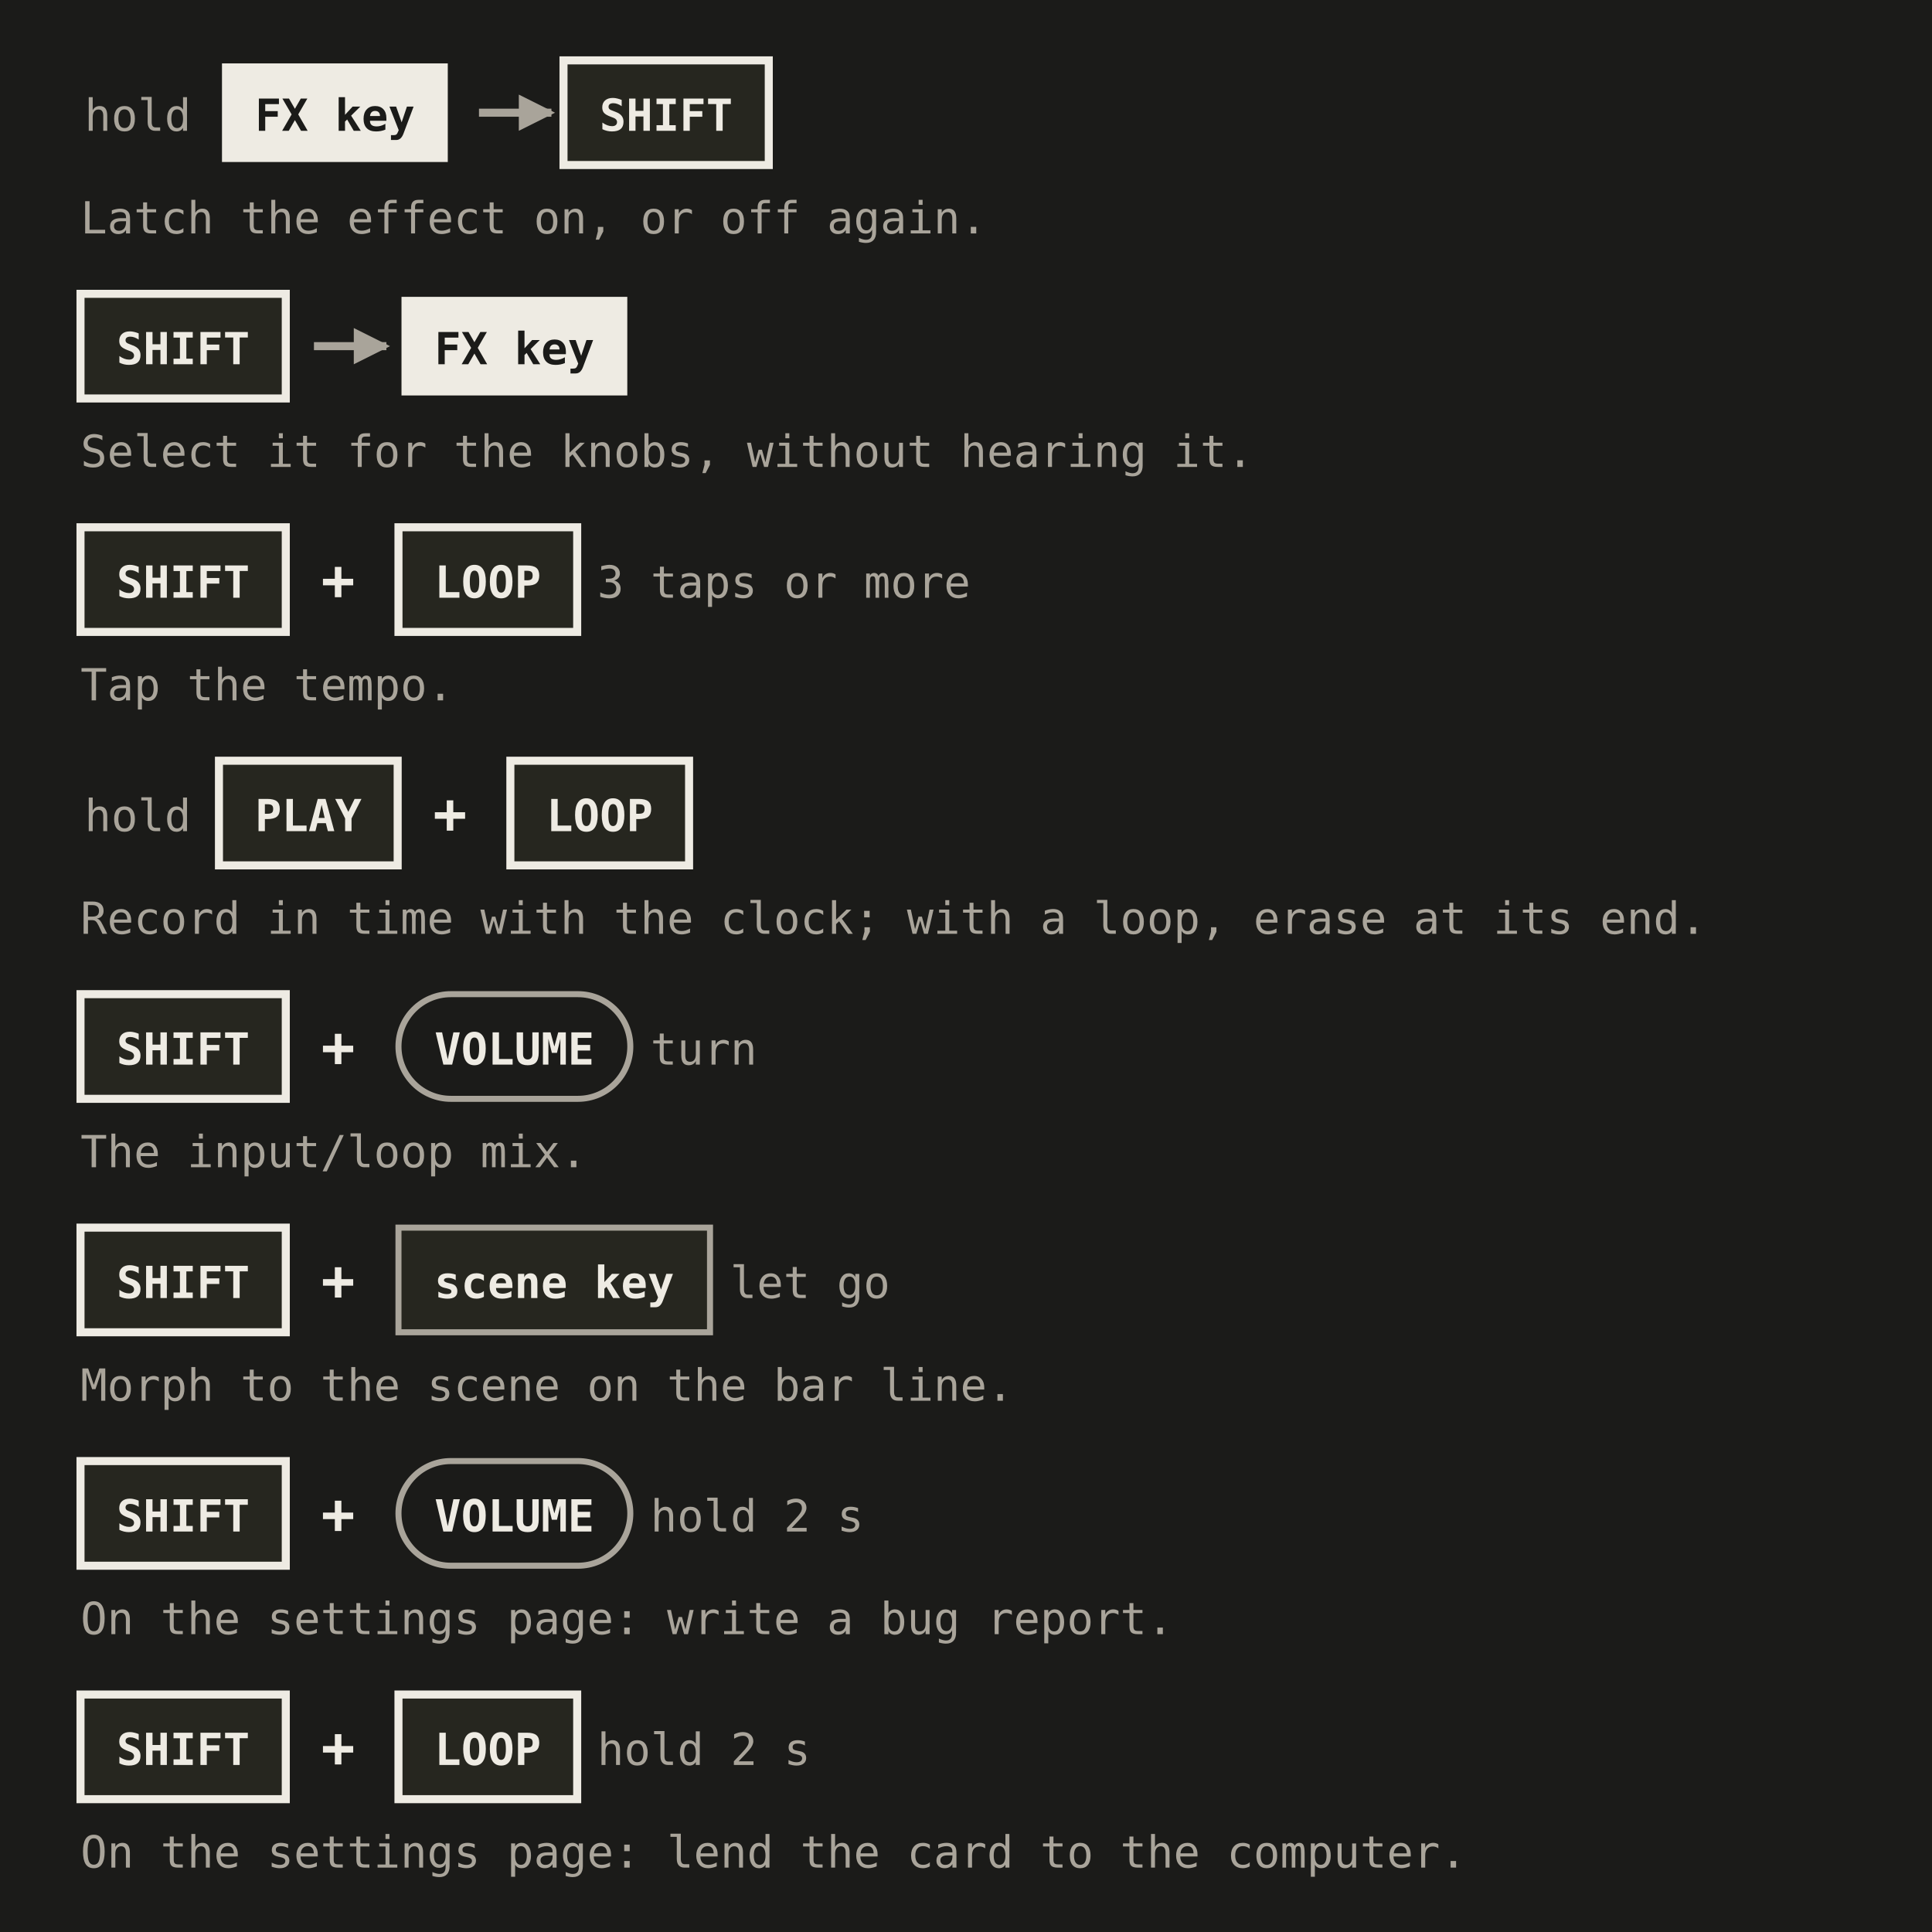
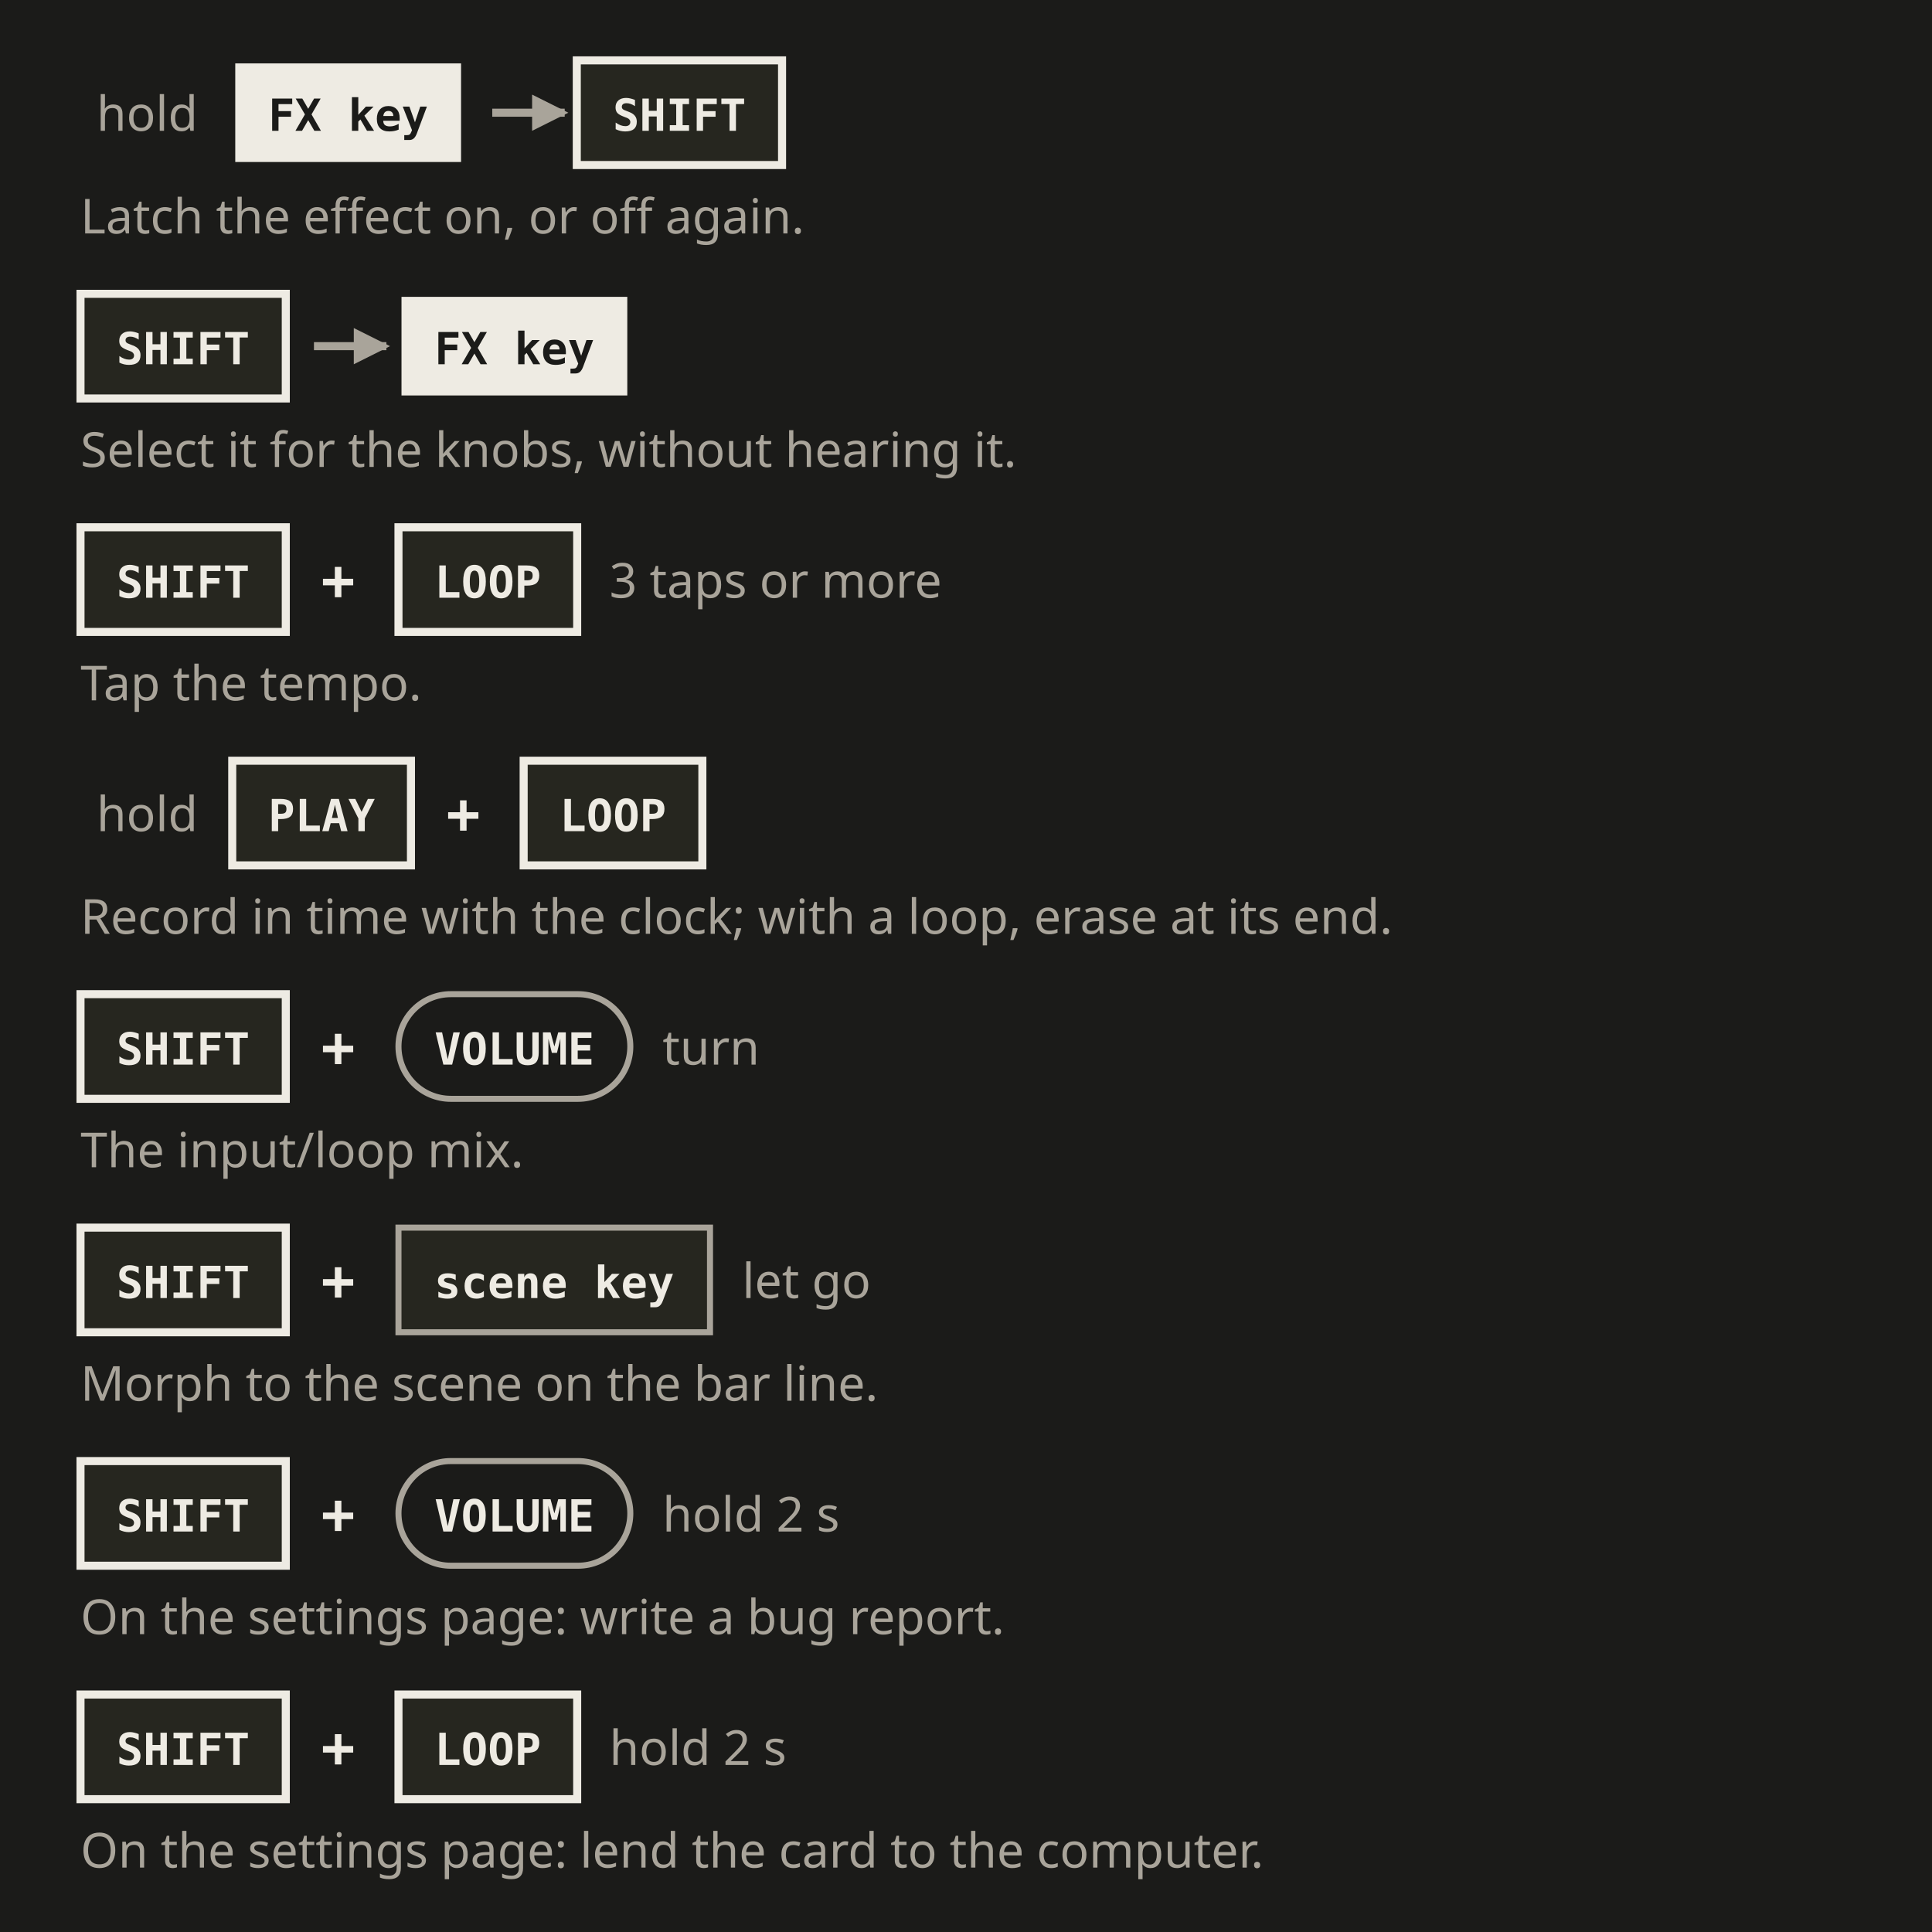
<svg xmlns="http://www.w3.org/2000/svg" viewBox="0 0 480 480" width="480" height="480" role="img" aria-labelledby="title desc">
-   <style>svg{font-size:12px}text{font-family:'IBM Plex Mono', ui-monospace, Menlo, monospace;fill:#EEEBE3;text-anchor:middle}.as{text-anchor:start}.ae{text-anchor:end}.m{fill:#A9A49A}.gt{fill:#1B1B19}.b{fill:none;stroke:#A9A49A;stroke-width:1.5}.bx{fill:none;stroke:#A9A49A;stroke-width:2}.ba{fill:#26261F;stroke:#EEEBE3;stroke-width:2}.la{fill:none;stroke:#EEEBE3;stroke-width:2}.ls{fill:none;stroke:#A9A49A;stroke-width:2}.lc{fill:none;stroke:#77736B;stroke-width:1.5;stroke-dasharray:5 4}.da{fill:#EEEBE3}.ds{fill:#A9A49A}.sw{stroke:#EEEBE3;stroke-width:2}.g{fill:#EEEBE3}.j{fill:#A9A49A}.wk{fill:#EEEBE3;stroke:#1B1B19;stroke-width:1.5}.dk{fill:#26261F;stroke:#A9A49A;stroke-width:1.5}.sk{fill:#A9A49A;stroke:#1B1B19;stroke-width:1.5}.led{fill:none;stroke:#A9A49A;stroke-width:1.5}</style>
+   <style>svg{font-size:12px}text{font-family:'IBM Plex Mono', ui-monospace, Menlo, monospace;fill:#EEEBE3;text-anchor:middle}.m,.sn{font-family:'IBM Plex Sans', system-ui, sans-serif}.m.mo{font-family:'IBM Plex Mono', ui-monospace, Menlo, monospace}.as{text-anchor:start}.ae{text-anchor:end}.m{fill:#A9A49A}.gt{fill:#1B1B19}.b{fill:none;stroke:#A9A49A;stroke-width:1.5}.bx{fill:none;stroke:#A9A49A;stroke-width:2}.ba{fill:#26261F;stroke:#EEEBE3;stroke-width:2}.la{fill:none;stroke:#EEEBE3;stroke-width:2}.ls{fill:none;stroke:#A9A49A;stroke-width:2}.lc{fill:none;stroke:#77736B;stroke-width:1.5;stroke-dasharray:5 4}.da{fill:#EEEBE3}.ds{fill:#A9A49A}.sw{stroke:#EEEBE3;stroke-width:2}.g{fill:#EEEBE3}.j{fill:#A9A49A}.wk{fill:#EEEBE3;stroke:#1B1B19;stroke-width:1.5}.dk{fill:#26261F;stroke:#A9A49A;stroke-width:1.5}.sk{fill:#A9A49A;stroke:#1B1B19;stroke-width:1.5}.led{fill:none;stroke:#A9A49A;stroke-width:1.5}</style>
  <defs>
    <marker id="ma" viewBox="0 0 10 10" refX="9" refY="5" markerWidth="9" markerHeight="9" markerUnits="userSpaceOnUse" orient="auto">
      <path d="M0,0L10,5L0,10z" fill="#EEEBE3" />
    </marker>
    <marker id="ms" viewBox="0 0 10 10" refX="9" refY="5" markerWidth="9" markerHeight="9" markerUnits="userSpaceOnUse" orient="auto">
      <path d="M0,0L10,5L0,10z" fill="#A9A49A" />
    </marker>
    <marker id="mc" viewBox="0 0 10 10" refX="9" refY="5" markerWidth="9" markerHeight="9" markerUnits="userSpaceOnUse" orient="auto">
      <path d="M0,0L10,5L0,10z" fill="#77736B" />
    </marker>
  </defs>
  <rect width="480" height="480" fill="#1B1B19" />
-   <text x="21" y="32.5" class="m as" font-size="11">hold</text>
-   <rect x="54.4" y="15" width="57.6" height="26" class="wk" />
-   <text x="83.2" y="32.5" class="gt" font-size="11" font-weight="600">FX key</text>
-   <polyline points="119,28 137,28" class="ls" marker-end="url(#ms)" />
-   <rect x="140" y="15" width="51" height="26" class="ba" />
-   <text x="165.5" y="32.5" class="t" font-size="11" font-weight="600">SHIFT</text>
-   <text x="20" y="58" class="m as" font-size="11">Latch the effect on, or off again.</text>
+   <text x="24" y="32.5" class="m as">hold</text>
+   <rect x="57.7" y="15" width="57.6" height="26" class="wk" />
+   <text x="86.5" y="32.5" class="gt" font-size="11" font-weight="600">FX key</text>
+   <polyline points="122.3,28 140.3,28" class="ls" marker-end="url(#ms)" />
+   <rect x="143.3" y="15" width="51" height="26" class="ba" />
+   <text x="168.8" y="32.5" class="t" font-size="11" font-weight="600">SHIFT</text>
+   <text x="20" y="58" class="m as">Latch the effect on, or off again.</text>
  <rect x="20" y="73" width="51" height="26" class="ba" />
  <text x="45.5" y="90.5" class="t" font-size="11" font-weight="600">SHIFT</text>
  <polyline points="78,86 96,86" class="ls" marker-end="url(#ms)" />
  <rect x="99" y="73" width="57.6" height="26" class="wk" />
  <text x="127.8" y="90.5" class="gt" font-size="11" font-weight="600">FX key</text>
-   <text x="20" y="116" class="m as" font-size="11">Select it for the knobs, without hearing it.</text>
+   <text x="20" y="116" class="m as">Select it for the knobs, without hearing it.</text>
  <rect x="20" y="131" width="51" height="26" class="ba" />
  <text x="45.5" y="148.5" class="t" font-size="11" font-weight="600">SHIFT</text>
  <text x="84" y="149" class="t" font-size="14" font-weight="600">+</text>
  <rect x="99" y="131" width="44.4" height="26" class="ba" />
  <text x="121.2" y="148.5" class="t" font-size="11" font-weight="600">LOOP</text>
-   <text x="148.4" y="148.5" class="m as" font-size="11">3 taps or more</text>
-   <text x="20" y="174" class="m as" font-size="11">Tap the tempo.</text>
-   <text x="21" y="206.5" class="m as" font-size="11">hold</text>
-   <rect x="54.4" y="189" width="44.4" height="26" class="ba" />
-   <text x="76.6" y="206.5" class="t" font-size="11" font-weight="600">PLAY</text>
-   <text x="111.8" y="207" class="t" font-size="14" font-weight="600">+</text>
-   <rect x="126.8" y="189" width="44.4" height="26" class="ba" />
-   <text x="149" y="206.5" class="t" font-size="11" font-weight="600">LOOP</text>
-   <text x="20" y="232" class="m as" font-size="11">Record in time with the clock; with a loop, erase at its end.</text>
+   <text x="151.4" y="148.5" class="m as">3 taps or more</text>
+   <text x="20" y="174" class="m as">Tap the tempo.</text>
+   <text x="24" y="206.5" class="m as">hold</text>
+   <rect x="57.7" y="189" width="44.4" height="26" class="ba" />
+   <text x="79.9" y="206.5" class="t" font-size="11" font-weight="600">PLAY</text>
+   <text x="115.1" y="207" class="t" font-size="14" font-weight="600">+</text>
+   <rect x="130.1" y="189" width="44.4" height="26" class="ba" />
+   <text x="152.3" y="206.5" class="t" font-size="11" font-weight="600">LOOP</text>
+   <text x="20" y="232" class="m as">Record in time with the clock; with a loop, erase at its end.</text>
  <rect x="20" y="247" width="51" height="26" class="ba" />
  <text x="45.5" y="264.5" class="t" font-size="11" font-weight="600">SHIFT</text>
  <text x="84" y="265" class="t" font-size="14" font-weight="600">+</text>
  <rect x="99" y="247" width="57.6" height="26" rx="13" class="b" />
  <text x="127.8" y="264.5" class="t" font-size="11" font-weight="600">VOLUME</text>
-   <text x="161.6" y="264.5" class="m as" font-size="11">turn</text>
-   <text x="20" y="290" class="m as" font-size="11">The input/loop mix.</text>
+   <text x="164.6" y="264.5" class="m as">turn</text>
+   <text x="20" y="290" class="m as">The input/loop mix.</text>
  <rect x="20" y="305" width="51" height="26" class="ba" />
  <text x="45.5" y="322.5" class="t" font-size="11" font-weight="600">SHIFT</text>
  <text x="84" y="323" class="t" font-size="14" font-weight="600">+</text>
  <rect x="99" y="305" width="77.4" height="26" class="dk" />
  <text x="137.7" y="322.5" class="t" font-size="11" font-weight="600">scene key</text>
-   <text x="181.4" y="322.5" class="m as" font-size="11">let go</text>
-   <text x="20" y="348" class="m as" font-size="11">Morph to the scene on the bar line.</text>
+   <text x="184.4" y="322.5" class="m as">let go</text>
+   <text x="20" y="348" class="m as">Morph to the scene on the bar line.</text>
  <rect x="20" y="363" width="51" height="26" class="ba" />
  <text x="45.5" y="380.5" class="t" font-size="11" font-weight="600">SHIFT</text>
  <text x="84" y="381" class="t" font-size="14" font-weight="600">+</text>
  <rect x="99" y="363" width="57.6" height="26" rx="13" class="b" />
  <text x="127.8" y="380.5" class="t" font-size="11" font-weight="600">VOLUME</text>
-   <text x="161.6" y="380.5" class="m as" font-size="11">hold 2 s</text>
-   <text x="20" y="406" class="m as" font-size="11">On the settings page: write a bug report.</text>
+   <text x="164.6" y="380.5" class="m as">hold 2 s</text>
+   <text x="20" y="406" class="m as">On the settings page: write a bug report.</text>
  <rect x="20" y="421" width="51" height="26" class="ba" />
  <text x="45.5" y="438.5" class="t" font-size="11" font-weight="600">SHIFT</text>
  <text x="84" y="439" class="t" font-size="14" font-weight="600">+</text>
  <rect x="99" y="421" width="44.4" height="26" class="ba" />
  <text x="121.2" y="438.5" class="t" font-size="11" font-weight="600">LOOP</text>
-   <text x="148.4" y="438.5" class="m as" font-size="11">hold 2 s</text>
-   <text x="20" y="464" class="m as" font-size="11">On the settings page: lend the card to the computer.</text>
+   <text x="151.4" y="438.5" class="m as">hold 2 s</text>
+   <text x="20" y="464" class="m as">On the settings page: lend the card to the computer.</text>
</svg>
